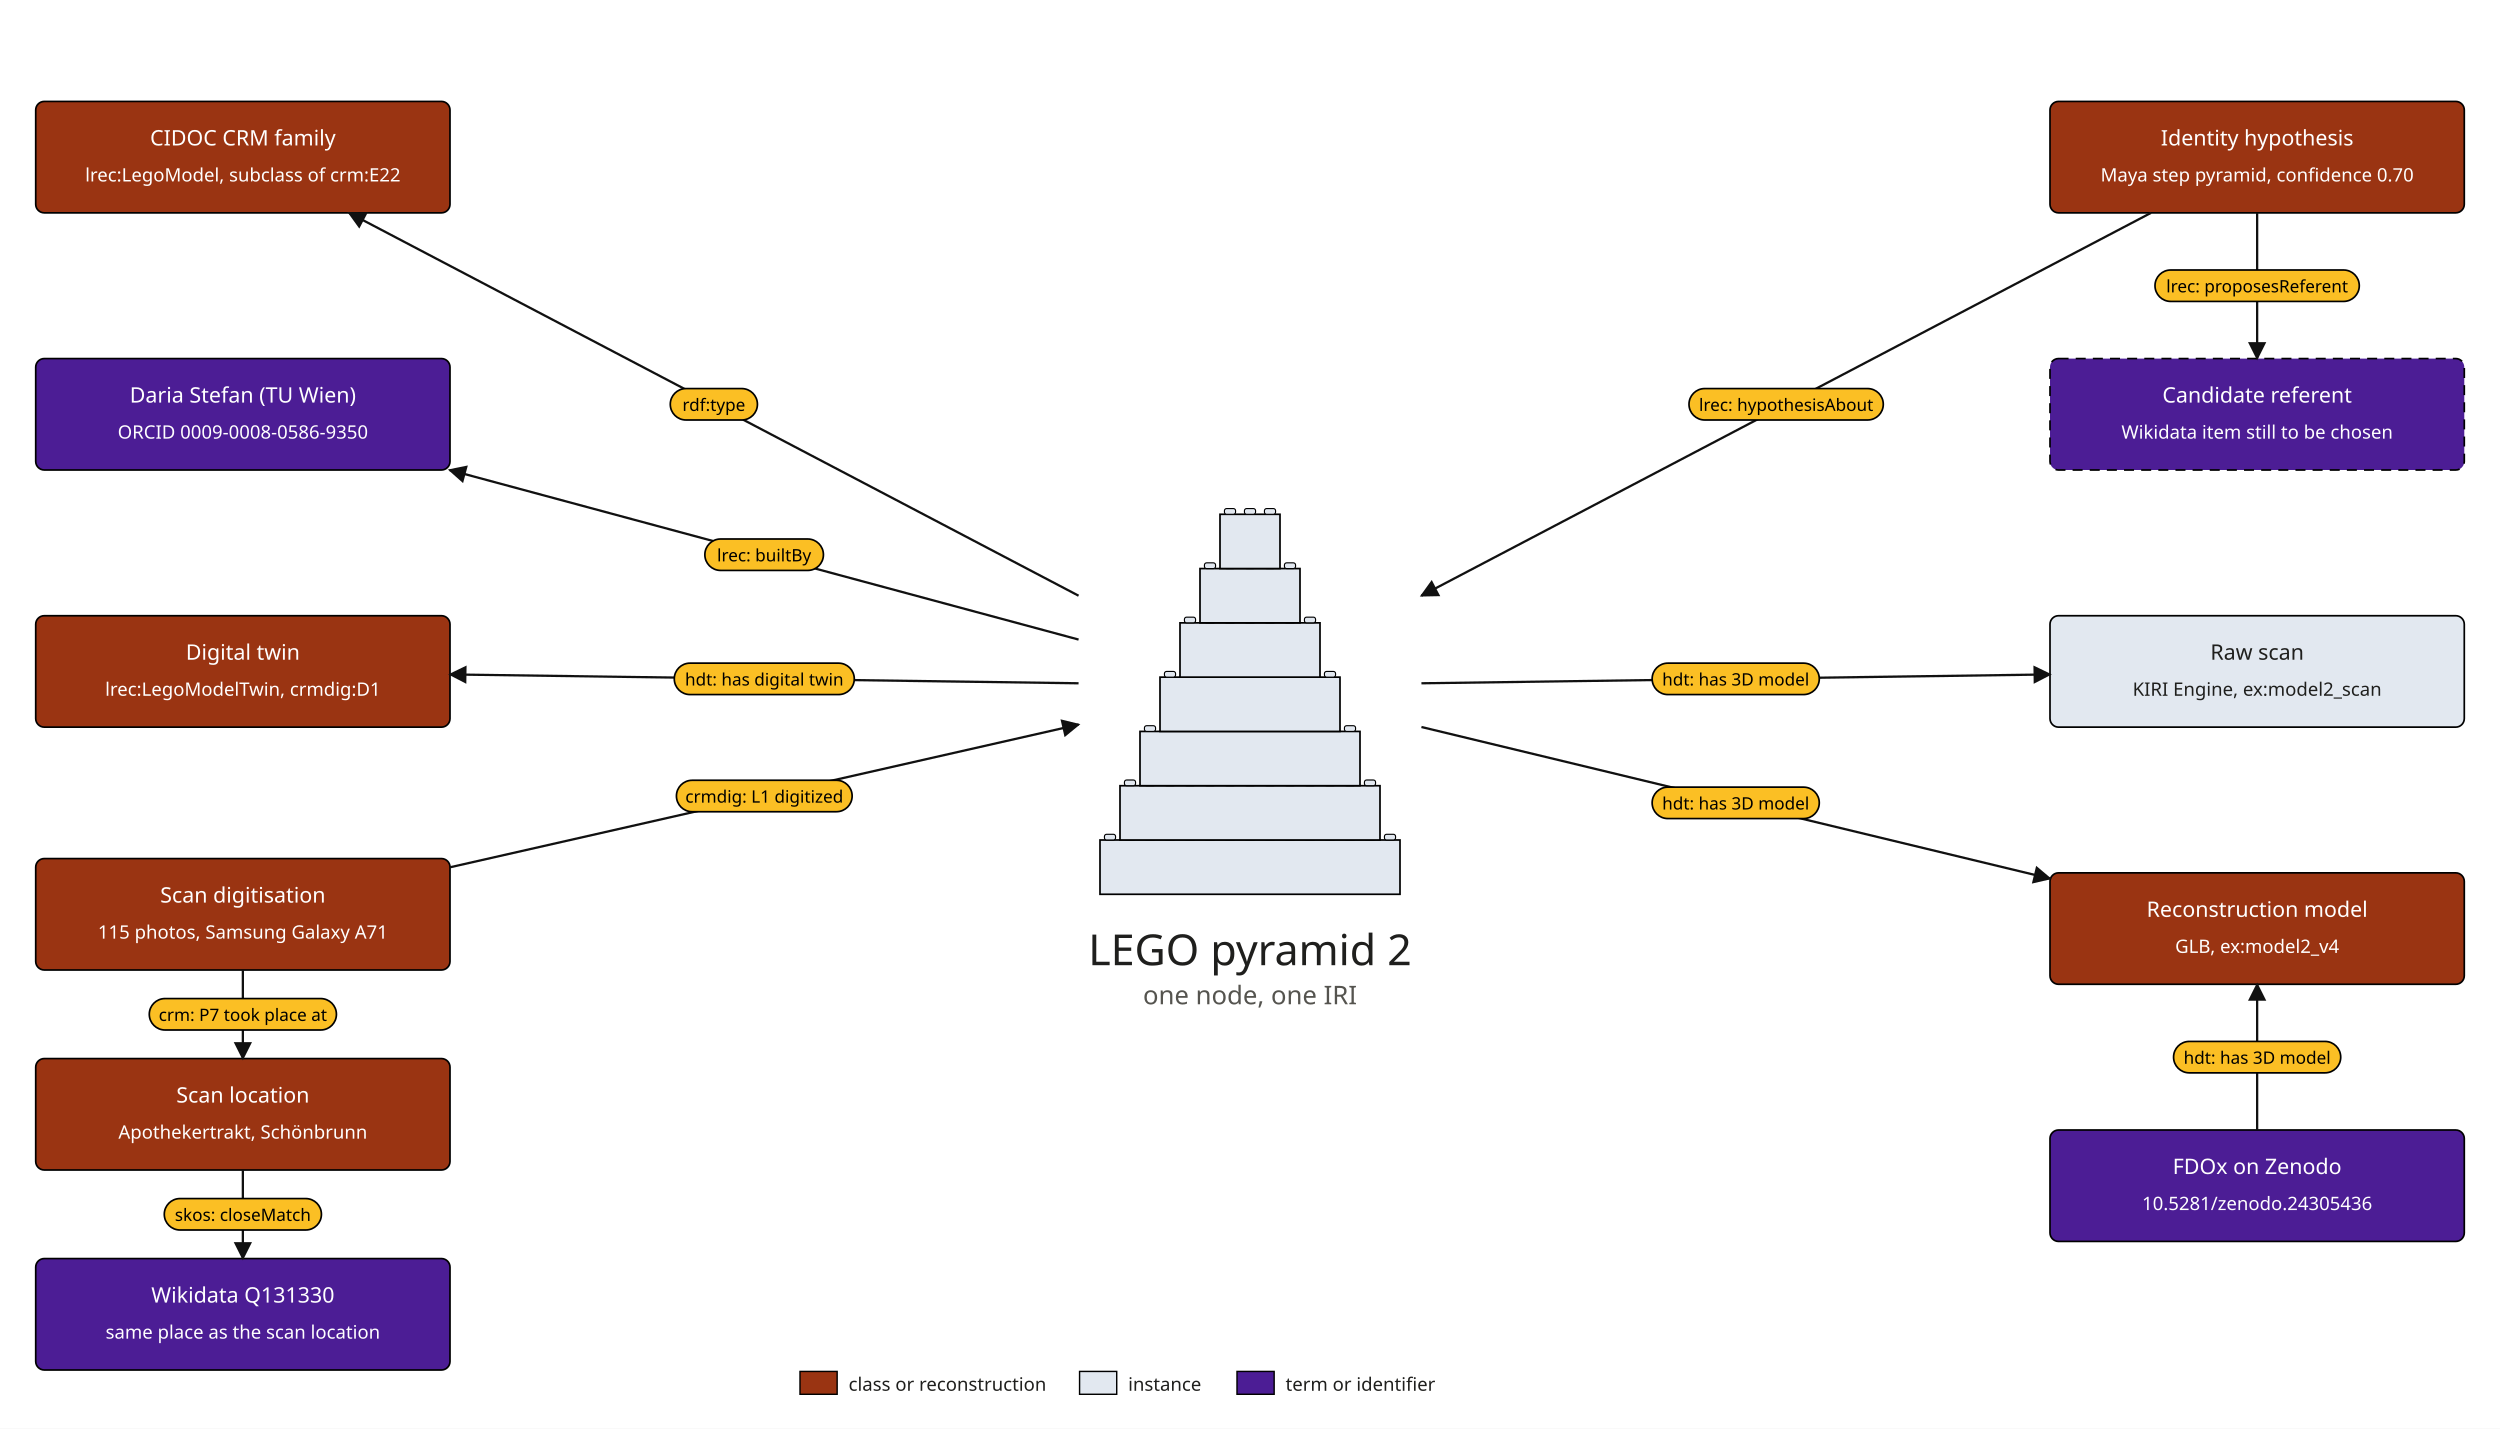
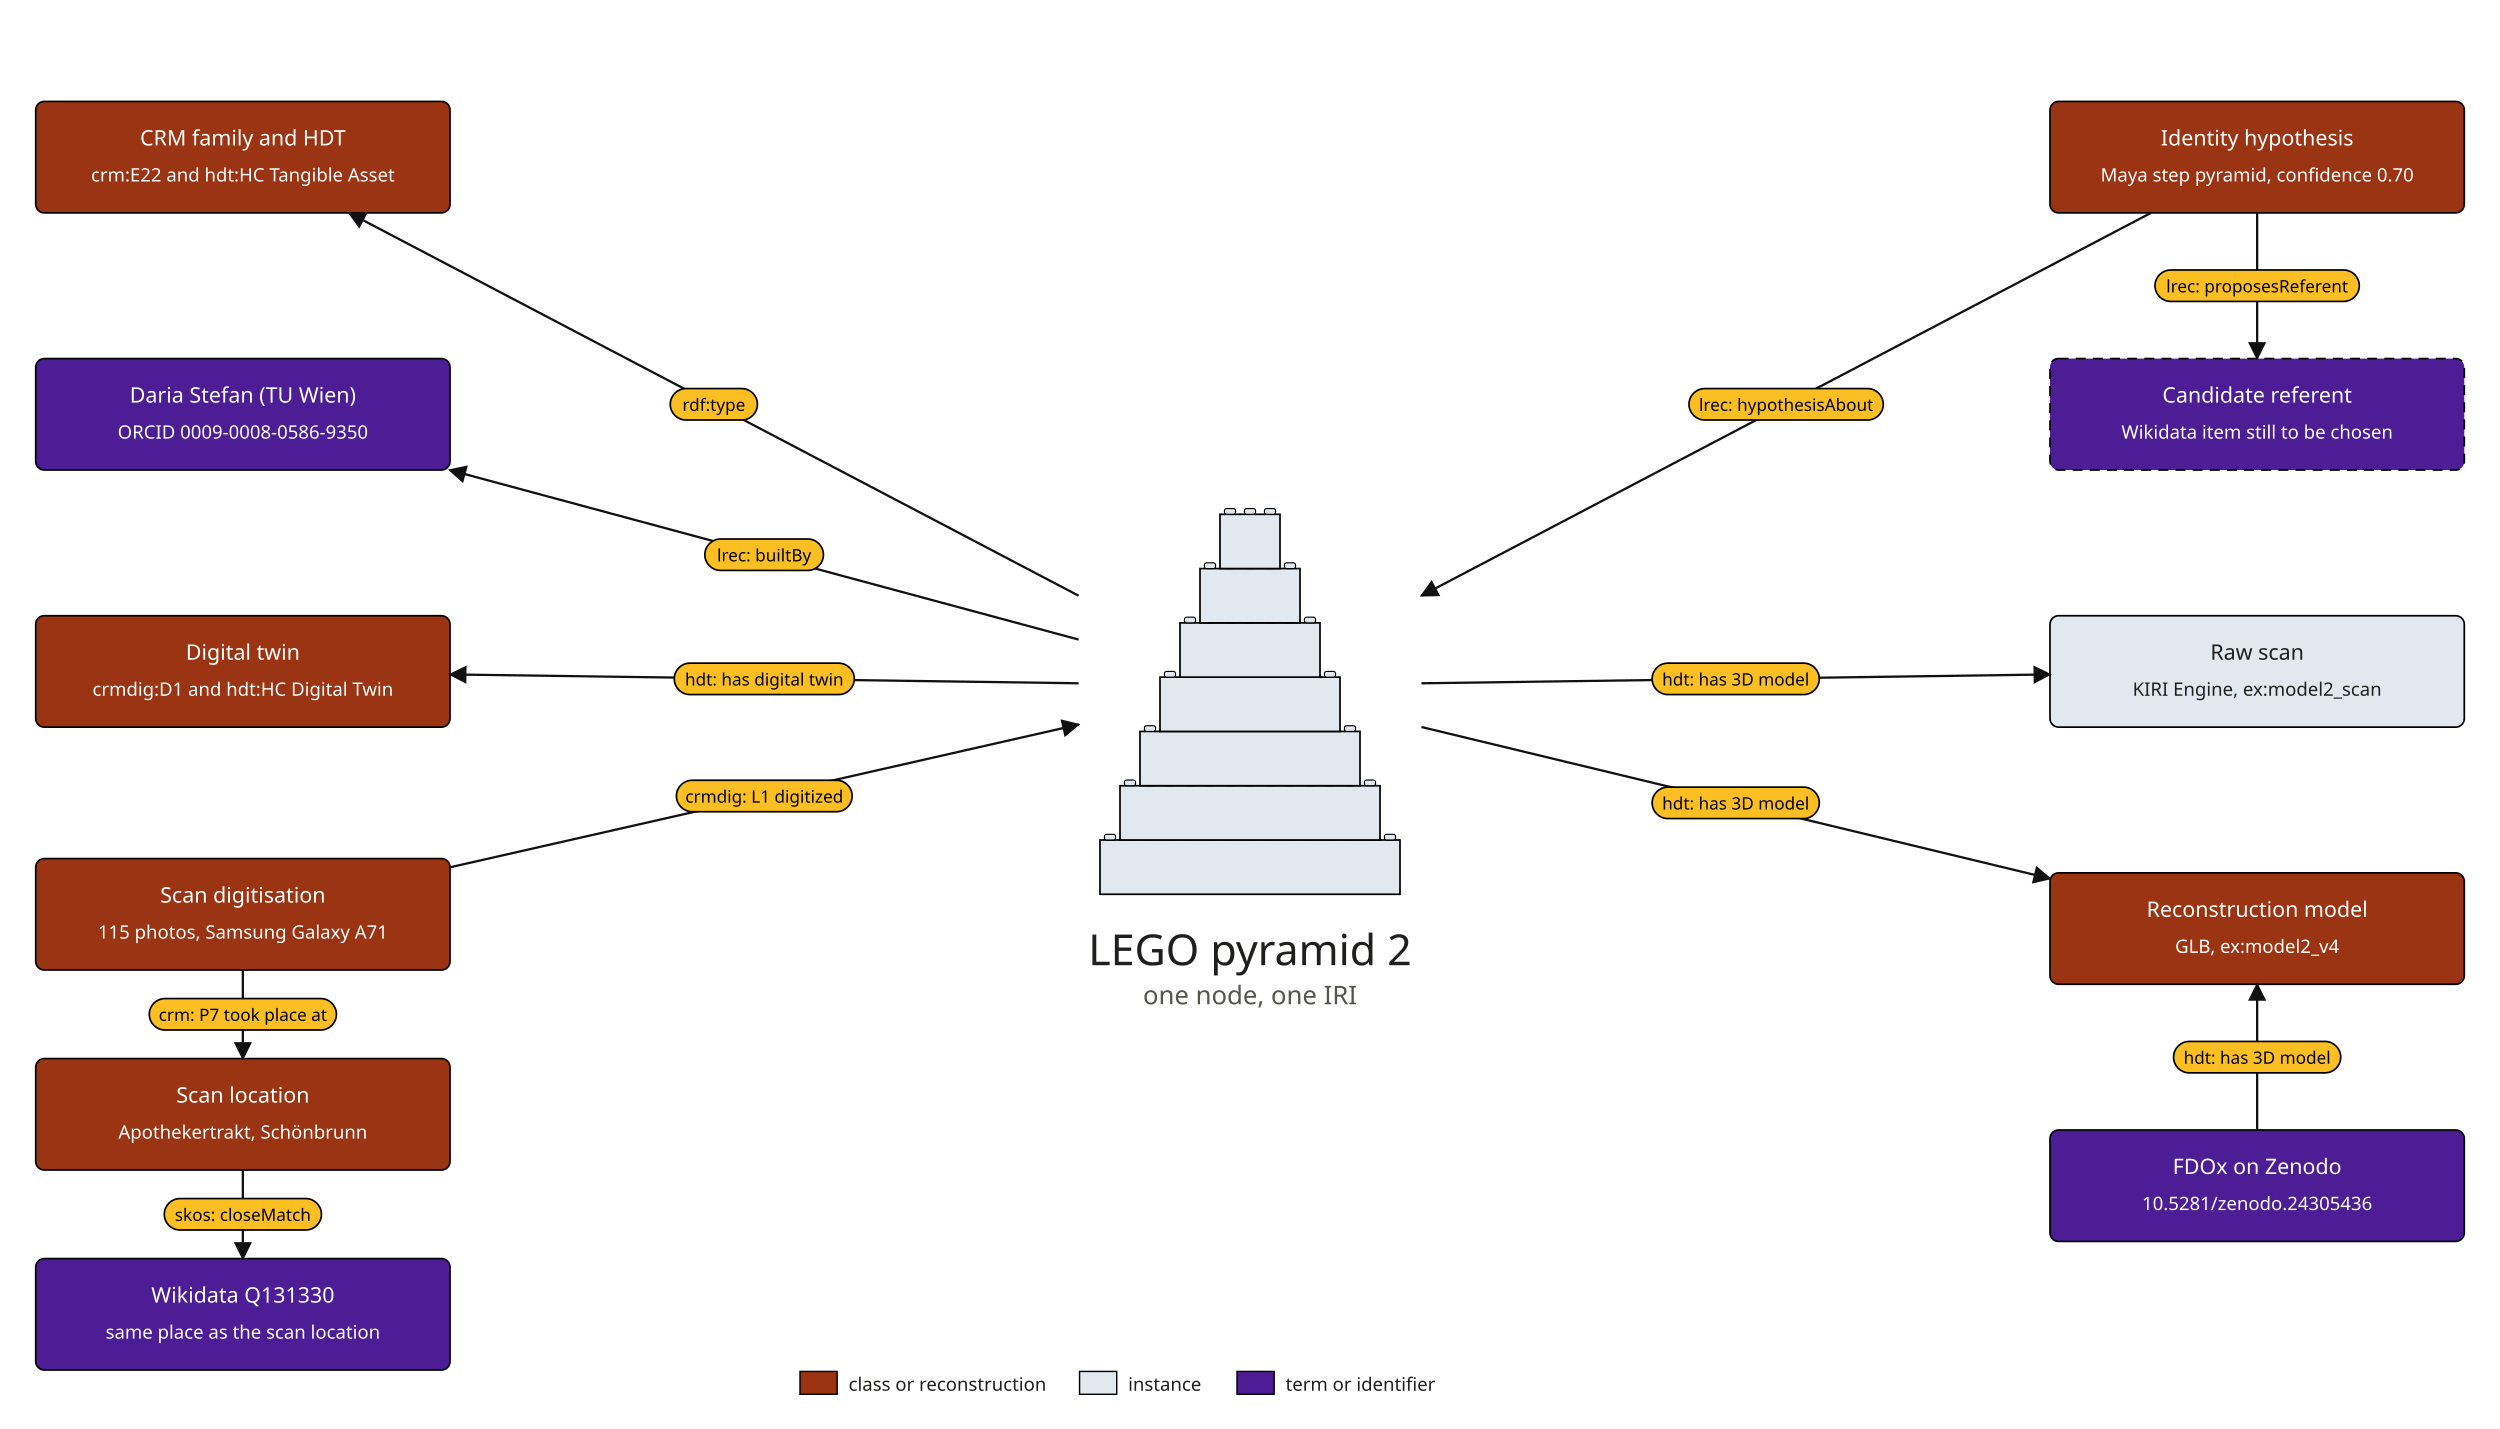
<svg xmlns="http://www.w3.org/2000/svg" width="1750" height="1000" viewBox="0 0 1750 1000" font-family="Fira Sans">
  <rect width="1750" height="1000" fill="#ffffff" />
  <defs>
    <marker id="a" viewBox="0 0 10 10" refX="9" refY="5" markerWidth="8" markerHeight="8" orient="auto">
      <path d="M0 0L10 5L0 10Z" fill="#111" />
    </marker>
    <marker id="d" viewBox="0 0 10 10" refX="5" refY="5" markerWidth="6" markerHeight="6">
      <circle cx="5" cy="5" r="4" fill="#111" />
    </marker>
  </defs>
  <rect x="755.0" y="330.0" width="240.0" height="300.0" rx="6" fill="#ffffff" stroke="#ffffff" stroke-width="1.2" />
  <rect x="770.0" y="588.0" width="210.0" height="38.0" fill="#e2e8f0" stroke="#000" stroke-width="1.2" />
  <rect x="773.1" y="584.0" width="7.8" height="4" rx="1.5" fill="#e2e8f0" stroke="#000" stroke-width="0.8" />
  <rect x="787.1" y="584.0" width="7.8" height="4" rx="1.5" fill="#e2e8f0" stroke="#000" stroke-width="0.8" />
  <rect x="801.1" y="584.0" width="7.8" height="4" rx="1.5" fill="#e2e8f0" stroke="#000" stroke-width="0.8" />
  <rect x="815.1" y="584.0" width="7.8" height="4" rx="1.5" fill="#e2e8f0" stroke="#000" stroke-width="0.8" />
  <rect x="829.1" y="584.0" width="7.8" height="4" rx="1.5" fill="#e2e8f0" stroke="#000" stroke-width="0.8" />
  <rect x="843.1" y="584.0" width="7.8" height="4" rx="1.5" fill="#e2e8f0" stroke="#000" stroke-width="0.8" />
  <rect x="857.1" y="584.0" width="7.8" height="4" rx="1.5" fill="#e2e8f0" stroke="#000" stroke-width="0.8" />
  <rect x="871.1" y="584.0" width="7.8" height="4" rx="1.5" fill="#e2e8f0" stroke="#000" stroke-width="0.8" />
  <rect x="885.1" y="584.0" width="7.8" height="4" rx="1.5" fill="#e2e8f0" stroke="#000" stroke-width="0.8" />
  <rect x="899.1" y="584.0" width="7.8" height="4" rx="1.5" fill="#e2e8f0" stroke="#000" stroke-width="0.8" />
  <rect x="913.1" y="584.0" width="7.8" height="4" rx="1.5" fill="#e2e8f0" stroke="#000" stroke-width="0.8" />
  <rect x="927.1" y="584.0" width="7.8" height="4" rx="1.5" fill="#e2e8f0" stroke="#000" stroke-width="0.8" />
  <rect x="941.1" y="584.0" width="7.8" height="4" rx="1.5" fill="#e2e8f0" stroke="#000" stroke-width="0.8" />
  <rect x="955.1" y="584.0" width="7.8" height="4" rx="1.5" fill="#e2e8f0" stroke="#000" stroke-width="0.8" />
  <rect x="969.1" y="584.0" width="7.8" height="4" rx="1.5" fill="#e2e8f0" stroke="#000" stroke-width="0.8" />
  <rect x="784.0" y="550.0" width="182.0" height="38.0" fill="#e2e8f0" stroke="#000" stroke-width="1.2" />
  <rect x="787.1" y="546.0" width="7.8" height="4" rx="1.5" fill="#e2e8f0" stroke="#000" stroke-width="0.8" />
  <rect x="801.1" y="546.0" width="7.8" height="4" rx="1.5" fill="#e2e8f0" stroke="#000" stroke-width="0.8" />
  <rect x="815.1" y="546.0" width="7.8" height="4" rx="1.5" fill="#e2e8f0" stroke="#000" stroke-width="0.8" />
  <rect x="829.1" y="546.0" width="7.8" height="4" rx="1.5" fill="#e2e8f0" stroke="#000" stroke-width="0.8" />
  <rect x="843.1" y="546.0" width="7.8" height="4" rx="1.5" fill="#e2e8f0" stroke="#000" stroke-width="0.8" />
  <rect x="857.1" y="546.0" width="7.8" height="4" rx="1.5" fill="#e2e8f0" stroke="#000" stroke-width="0.8" />
  <rect x="871.1" y="546.0" width="7.8" height="4" rx="1.5" fill="#e2e8f0" stroke="#000" stroke-width="0.8" />
  <rect x="885.1" y="546.0" width="7.8" height="4" rx="1.5" fill="#e2e8f0" stroke="#000" stroke-width="0.8" />
  <rect x="899.1" y="546.0" width="7.8" height="4" rx="1.5" fill="#e2e8f0" stroke="#000" stroke-width="0.8" />
  <rect x="913.1" y="546.0" width="7.8" height="4" rx="1.5" fill="#e2e8f0" stroke="#000" stroke-width="0.8" />
  <rect x="927.1" y="546.0" width="7.8" height="4" rx="1.5" fill="#e2e8f0" stroke="#000" stroke-width="0.8" />
  <rect x="941.1" y="546.0" width="7.8" height="4" rx="1.5" fill="#e2e8f0" stroke="#000" stroke-width="0.8" />
  <rect x="955.1" y="546.0" width="7.8" height="4" rx="1.5" fill="#e2e8f0" stroke="#000" stroke-width="0.8" />
  <rect x="798.0" y="512.0" width="154.0" height="38.0" fill="#e2e8f0" stroke="#000" stroke-width="1.2" />
  <rect x="801.1" y="508.0" width="7.8" height="4" rx="1.5" fill="#e2e8f0" stroke="#000" stroke-width="0.8" />
  <rect x="815.1" y="508.0" width="7.8" height="4" rx="1.5" fill="#e2e8f0" stroke="#000" stroke-width="0.8" />
  <rect x="829.1" y="508.0" width="7.8" height="4" rx="1.5" fill="#e2e8f0" stroke="#000" stroke-width="0.8" />
  <rect x="843.1" y="508.0" width="7.8" height="4" rx="1.5" fill="#e2e8f0" stroke="#000" stroke-width="0.8" />
  <rect x="857.1" y="508.0" width="7.8" height="4" rx="1.5" fill="#e2e8f0" stroke="#000" stroke-width="0.8" />
  <rect x="871.1" y="508.0" width="7.8" height="4" rx="1.5" fill="#e2e8f0" stroke="#000" stroke-width="0.8" />
  <rect x="885.1" y="508.0" width="7.8" height="4" rx="1.5" fill="#e2e8f0" stroke="#000" stroke-width="0.8" />
  <rect x="899.1" y="508.0" width="7.8" height="4" rx="1.5" fill="#e2e8f0" stroke="#000" stroke-width="0.8" />
  <rect x="913.1" y="508.0" width="7.8" height="4" rx="1.5" fill="#e2e8f0" stroke="#000" stroke-width="0.8" />
  <rect x="927.1" y="508.0" width="7.8" height="4" rx="1.5" fill="#e2e8f0" stroke="#000" stroke-width="0.8" />
  <rect x="941.1" y="508.0" width="7.8" height="4" rx="1.5" fill="#e2e8f0" stroke="#000" stroke-width="0.8" />
  <rect x="812.0" y="474.0" width="126.0" height="38.0" fill="#e2e8f0" stroke="#000" stroke-width="1.2" />
  <rect x="815.1" y="470.0" width="7.8" height="4" rx="1.5" fill="#e2e8f0" stroke="#000" stroke-width="0.8" />
  <rect x="829.1" y="470.0" width="7.8" height="4" rx="1.5" fill="#e2e8f0" stroke="#000" stroke-width="0.8" />
  <rect x="843.1" y="470.0" width="7.8" height="4" rx="1.5" fill="#e2e8f0" stroke="#000" stroke-width="0.8" />
  <rect x="857.1" y="470.0" width="7.8" height="4" rx="1.5" fill="#e2e8f0" stroke="#000" stroke-width="0.8" />
  <rect x="871.1" y="470.0" width="7.8" height="4" rx="1.5" fill="#e2e8f0" stroke="#000" stroke-width="0.8" />
  <rect x="885.1" y="470.0" width="7.8" height="4" rx="1.5" fill="#e2e8f0" stroke="#000" stroke-width="0.8" />
  <rect x="899.1" y="470.0" width="7.8" height="4" rx="1.5" fill="#e2e8f0" stroke="#000" stroke-width="0.8" />
  <rect x="913.1" y="470.0" width="7.8" height="4" rx="1.5" fill="#e2e8f0" stroke="#000" stroke-width="0.8" />
  <rect x="927.1" y="470.0" width="7.8" height="4" rx="1.5" fill="#e2e8f0" stroke="#000" stroke-width="0.8" />
  <rect x="826.0" y="436.0" width="98.0" height="38.0" fill="#e2e8f0" stroke="#000" stroke-width="1.2" />
  <rect x="829.1" y="432.0" width="7.8" height="4" rx="1.5" fill="#e2e8f0" stroke="#000" stroke-width="0.8" />
  <rect x="843.1" y="432.0" width="7.8" height="4" rx="1.5" fill="#e2e8f0" stroke="#000" stroke-width="0.8" />
  <rect x="857.1" y="432.0" width="7.8" height="4" rx="1.5" fill="#e2e8f0" stroke="#000" stroke-width="0.8" />
  <rect x="871.1" y="432.0" width="7.8" height="4" rx="1.5" fill="#e2e8f0" stroke="#000" stroke-width="0.8" />
  <rect x="885.1" y="432.0" width="7.8" height="4" rx="1.5" fill="#e2e8f0" stroke="#000" stroke-width="0.8" />
  <rect x="899.1" y="432.0" width="7.8" height="4" rx="1.5" fill="#e2e8f0" stroke="#000" stroke-width="0.8" />
  <rect x="913.1" y="432.0" width="7.8" height="4" rx="1.5" fill="#e2e8f0" stroke="#000" stroke-width="0.8" />
  <rect x="840.0" y="398.0" width="70.0" height="38.0" fill="#e2e8f0" stroke="#000" stroke-width="1.2" />
  <rect x="843.1" y="394.0" width="7.8" height="4" rx="1.5" fill="#e2e8f0" stroke="#000" stroke-width="0.8" />
  <rect x="857.1" y="394.0" width="7.8" height="4" rx="1.5" fill="#e2e8f0" stroke="#000" stroke-width="0.8" />
  <rect x="871.1" y="394.0" width="7.8" height="4" rx="1.5" fill="#e2e8f0" stroke="#000" stroke-width="0.8" />
  <rect x="885.1" y="394.0" width="7.8" height="4" rx="1.5" fill="#e2e8f0" stroke="#000" stroke-width="0.8" />
  <rect x="899.1" y="394.0" width="7.8" height="4" rx="1.5" fill="#e2e8f0" stroke="#000" stroke-width="0.8" />
  <rect x="854.0" y="360.0" width="42.0" height="38.0" fill="#e2e8f0" stroke="#000" stroke-width="1.2" />
  <rect x="857.1" y="356.0" width="7.8" height="4" rx="1.5" fill="#e2e8f0" stroke="#000" stroke-width="0.8" />
  <rect x="871.1" y="356.0" width="7.8" height="4" rx="1.5" fill="#e2e8f0" stroke="#000" stroke-width="0.8" />
  <rect x="885.1" y="356.0" width="7.8" height="4" rx="1.5" fill="#e2e8f0" stroke="#000" stroke-width="0.8" />
  <text x="875.0" y="664.0" text-anchor="middle" dominant-baseline="central" font-size="30" font-weight="500" fill="#1f1f1d">LEGO pyramid 2</text>
  <text x="875.0" y="696.0" text-anchor="middle" dominant-baseline="central" font-size="18" fill="#55544f">one node, one IRI</text>
  <rect x="25.0" y="71.0" width="290.0" height="78.0" rx="6" fill="#9a3412" stroke="#000" stroke-width="1.2" />
-   <text x="170.0" y="96.0" text-anchor="middle" dominant-baseline="central" font-size="15" font-weight="500" fill="#fff">CIDOC CRM family</text>
-   <text x="170.0" y="122.0" text-anchor="middle" dominant-baseline="central" font-size="13" fill="#fff">lrec:LegoModel, subclass of crm:E22</text>
+   <text x="170.0" y="96.0" text-anchor="middle" dominant-baseline="central" font-size="15" font-weight="500" fill="#fff">CRM family and HDT</text>
+   <text x="170.0" y="122.0" text-anchor="middle" dominant-baseline="central" font-size="13" fill="#fff">crm:E22 and hdt:HC Tangible Asset</text>
  <path d="M755.0 417.0 L244.3 149.0" fill="none" stroke="#111" stroke-width="1.6" marker-end="url(#a)" />
  <rect x="469.2" y="272.0" width="61" height="22" rx="11" fill="#fbbf24" stroke="#000" stroke-width="1.2" />
  <text x="499.7" y="283.0" text-anchor="middle" dominant-baseline="central" font-size="12" fill="#000">rdf:type</text>
  <rect x="25.0" y="251.0" width="290.0" height="78.0" rx="6" fill="#4c1d95" stroke="#000" stroke-width="1.2" />
  <text x="170.0" y="276.0" text-anchor="middle" dominant-baseline="central" font-size="15" font-weight="500" fill="#fff">Daria Stefan (TU Wien)</text>
  <text x="170.0" y="302.0" text-anchor="middle" dominant-baseline="central" font-size="13" fill="#fff">ORCID 0009-0008-0586-9350</text>
  <path d="M755.0 447.7 L314.7 329.0" fill="none" stroke="#111" stroke-width="1.6" marker-end="url(#a)" />
  <rect x="493.4" y="377.3" width="83" height="22" rx="11" fill="#fbbf24" stroke="#000" stroke-width="1.2" />
  <text x="534.9" y="388.3" text-anchor="middle" dominant-baseline="central" font-size="12" fill="#000">lrec: builtBy</text>
  <rect x="25.0" y="431.0" width="290.0" height="78.0" rx="6" fill="#9a3412" stroke="#000" stroke-width="1.2" />
  <text x="170.0" y="456.0" text-anchor="middle" dominant-baseline="central" font-size="15" font-weight="500" fill="#fff">Digital twin</text>
-   <text x="170.0" y="482.0" text-anchor="middle" dominant-baseline="central" font-size="13" fill="#fff">lrec:LegoModelTwin, crmdig:D1</text>
+   <text x="170.0" y="482.0" text-anchor="middle" dominant-baseline="central" font-size="13" fill="#fff">crmdig:D1 and hdt:HC Digital Twin</text>
  <path d="M755.0 478.3 L315.0 472.1" fill="none" stroke="#111" stroke-width="1.6" marker-end="url(#a)" />
  <rect x="472.0" y="464.2" width="126" height="22" rx="11" fill="#fbbf24" stroke="#000" stroke-width="1.2" />
  <text x="535.0" y="475.2" text-anchor="middle" dominant-baseline="central" font-size="12" fill="#000">hdt: has digital twin</text>
  <rect x="25.0" y="601.0" width="290.0" height="78.0" rx="6" fill="#9a3412" stroke="#000" stroke-width="1.2" />
  <text x="170.0" y="626.0" text-anchor="middle" dominant-baseline="central" font-size="15" font-weight="500" fill="#fff">Scan digitisation</text>
  <text x="170.0" y="652.0" text-anchor="middle" dominant-baseline="central" font-size="13" fill="#fff">115 photos, Samsung Galaxy A71</text>
  <path d="M315.0 607.1 L755.0 507.2" fill="none" stroke="#111" stroke-width="1.6" marker-end="url(#a)" />
  <rect x="473.5" y="546.2" width="123" height="22" rx="11" fill="#fbbf24" stroke="#000" stroke-width="1.2" />
  <text x="535.0" y="557.2" text-anchor="middle" dominant-baseline="central" font-size="12" fill="#000">crmdig: L1 digitized</text>
  <rect x="1435.0" y="71.0" width="290.0" height="78.0" rx="6" fill="#9a3412" stroke="#000" stroke-width="1.2" />
  <text x="1580.0" y="96.0" text-anchor="middle" dominant-baseline="central" font-size="15" font-weight="500" fill="#fff">Identity hypothesis</text>
  <text x="1580.0" y="122.0" text-anchor="middle" dominant-baseline="central" font-size="13" fill="#fff">Maya step pyramid, confidence 0.70</text>
  <path d="M1505.7 149.0 L995.0 417.0" fill="none" stroke="#111" stroke-width="1.6" marker-end="url(#a)" />
  <rect x="1182.3" y="272.0" width="136" height="22" rx="11" fill="#fbbf24" stroke="#000" stroke-width="1.2" />
  <text x="1250.3" y="283.0" text-anchor="middle" dominant-baseline="central" font-size="12" fill="#000">lrec: hypothesisAbout</text>
  <rect x="1435.0" y="431.0" width="290.0" height="78.0" rx="6" fill="#e2e8f0" stroke="#000" stroke-width="1.2" />
  <text x="1580.0" y="456.0" text-anchor="middle" dominant-baseline="central" font-size="15" font-weight="500" fill="#1f1f1d">Raw scan</text>
  <text x="1580.0" y="482.0" text-anchor="middle" dominant-baseline="central" font-size="13" fill="#1f1f1d">KIRI Engine, ex:model2_scan</text>
  <path d="M995.0 478.3 L1435.0 472.1" fill="none" stroke="#111" stroke-width="1.6" marker-end="url(#a)" />
  <rect x="1156.5" y="464.2" width="117" height="22" rx="11" fill="#fbbf24" stroke="#000" stroke-width="1.2" />
  <text x="1215.0" y="475.2" text-anchor="middle" dominant-baseline="central" font-size="12" fill="#000">hdt: has 3D model</text>
  <rect x="1435.0" y="611.0" width="290.0" height="78.0" rx="6" fill="#9a3412" stroke="#000" stroke-width="1.2" />
  <text x="1580.0" y="636.0" text-anchor="middle" dominant-baseline="central" font-size="15" font-weight="500" fill="#fff">Reconstruction model</text>
  <text x="1580.0" y="662.0" text-anchor="middle" dominant-baseline="central" font-size="13" fill="#fff">GLB, ex:model2_v4</text>
  <path d="M995.0 508.9 L1435.0 615.0" fill="none" stroke="#111" stroke-width="1.6" marker-end="url(#a)" />
  <rect x="1156.5" y="551.0" width="117" height="22" rx="11" fill="#fbbf24" stroke="#000" stroke-width="1.2" />
  <text x="1215.0" y="562.0" text-anchor="middle" dominant-baseline="central" font-size="12" fill="#000">hdt: has 3D model</text>
  <rect x="25.0" y="741.0" width="290.0" height="78.0" rx="6" fill="#9a3412" stroke="#000" stroke-width="1.2" />
  <text x="170.0" y="766.0" text-anchor="middle" dominant-baseline="central" font-size="15" font-weight="500" fill="#fff">Scan location</text>
  <text x="170.0" y="792.0" text-anchor="middle" dominant-baseline="central" font-size="13" fill="#fff">Apothekertrakt, Schönbrunn</text>
  <path d="M170.0 679.0 L170.0 741.0" fill="none" stroke="#111" stroke-width="1.6" marker-end="url(#a)" />
  <rect x="104.5" y="699.0" width="131" height="22" rx="11" fill="#fbbf24" stroke="#000" stroke-width="1.2" />
  <text x="170.0" y="710.0" text-anchor="middle" dominant-baseline="central" font-size="12" fill="#000">crm: P7 took place at</text>
  <rect x="25.0" y="881.0" width="290.0" height="78.0" rx="6" fill="#4c1d95" stroke="#000" stroke-width="1.2" />
  <text x="170.0" y="906.0" text-anchor="middle" dominant-baseline="central" font-size="15" font-weight="500" fill="#fff">Wikidata Q131330</text>
  <text x="170.0" y="932.0" text-anchor="middle" dominant-baseline="central" font-size="13" fill="#fff">same place as the scan location</text>
  <path d="M170.0 819.0 L170.0 881.0" fill="none" stroke="#111" stroke-width="1.6" marker-end="url(#a)" />
  <rect x="115.0" y="839.0" width="110" height="22" rx="11" fill="#fbbf24" stroke="#000" stroke-width="1.2" />
  <text x="170.0" y="850.0" text-anchor="middle" dominant-baseline="central" font-size="12" fill="#000">skos: closeMatch</text>
  <rect x="1435.0" y="251.0" width="290.0" height="78.0" rx="6" fill="#4c1d95" stroke="#000" stroke-width="1.2" stroke-dasharray="7 5" />
  <text x="1580.0" y="276.0" text-anchor="middle" dominant-baseline="central" font-size="15" font-weight="500" fill="#fff">Candidate referent</text>
  <text x="1580.0" y="302.0" text-anchor="middle" dominant-baseline="central" font-size="13" fill="#fff">Wikidata item still to be chosen</text>
  <path d="M1580.0 149.0 L1580.0 251.0" fill="none" stroke="#111" stroke-width="1.6" marker-end="url(#a)" />
  <rect x="1508.5" y="189.0" width="143" height="22" rx="11" fill="#fbbf24" stroke="#000" stroke-width="1.2" />
  <text x="1580.0" y="200.0" text-anchor="middle" dominant-baseline="central" font-size="12" fill="#000">lrec: proposesReferent</text>
  <rect x="1435.0" y="791.0" width="290.0" height="78.0" rx="6" fill="#4c1d95" stroke="#000" stroke-width="1.2" />
  <text x="1580.0" y="816.0" text-anchor="middle" dominant-baseline="central" font-size="15" font-weight="500" fill="#fff">FDOx on Zenodo</text>
  <text x="1580.0" y="842.0" text-anchor="middle" dominant-baseline="central" font-size="13" fill="#fff">10.5281/zenodo.24305436</text>
  <path d="M1580.0 791.0 L1580.0 689.0" fill="none" stroke="#111" stroke-width="1.6" marker-end="url(#a)" />
  <rect x="1521.5" y="729.0" width="117" height="22" rx="11" fill="#fbbf24" stroke="#000" stroke-width="1.2" />
  <text x="1580.0" y="740.0" text-anchor="middle" dominant-baseline="central" font-size="12" fill="#000">hdt: has 3D model</text>
  <rect x="560" y="960" width="26" height="16" fill="#9a3412" stroke="#000" />
  <text x="594.0" y="968.5" text-anchor="start" dominant-baseline="central" font-size="13" fill="#1f1f1d">class or reconstruction</text>
  <rect x="755.7" y="960" width="26" height="16" fill="#e2e8f0" stroke="#000" />
  <text x="789.7" y="968.5" text-anchor="start" dominant-baseline="central" font-size="13" fill="#1f1f1d">instance</text>
  <rect x="865.9" y="960" width="26" height="16" fill="#4c1d95" stroke="#000" />
  <text x="899.9" y="968.5" text-anchor="start" dominant-baseline="central" font-size="13" fill="#1f1f1d">term or identifier</text>
</svg>
